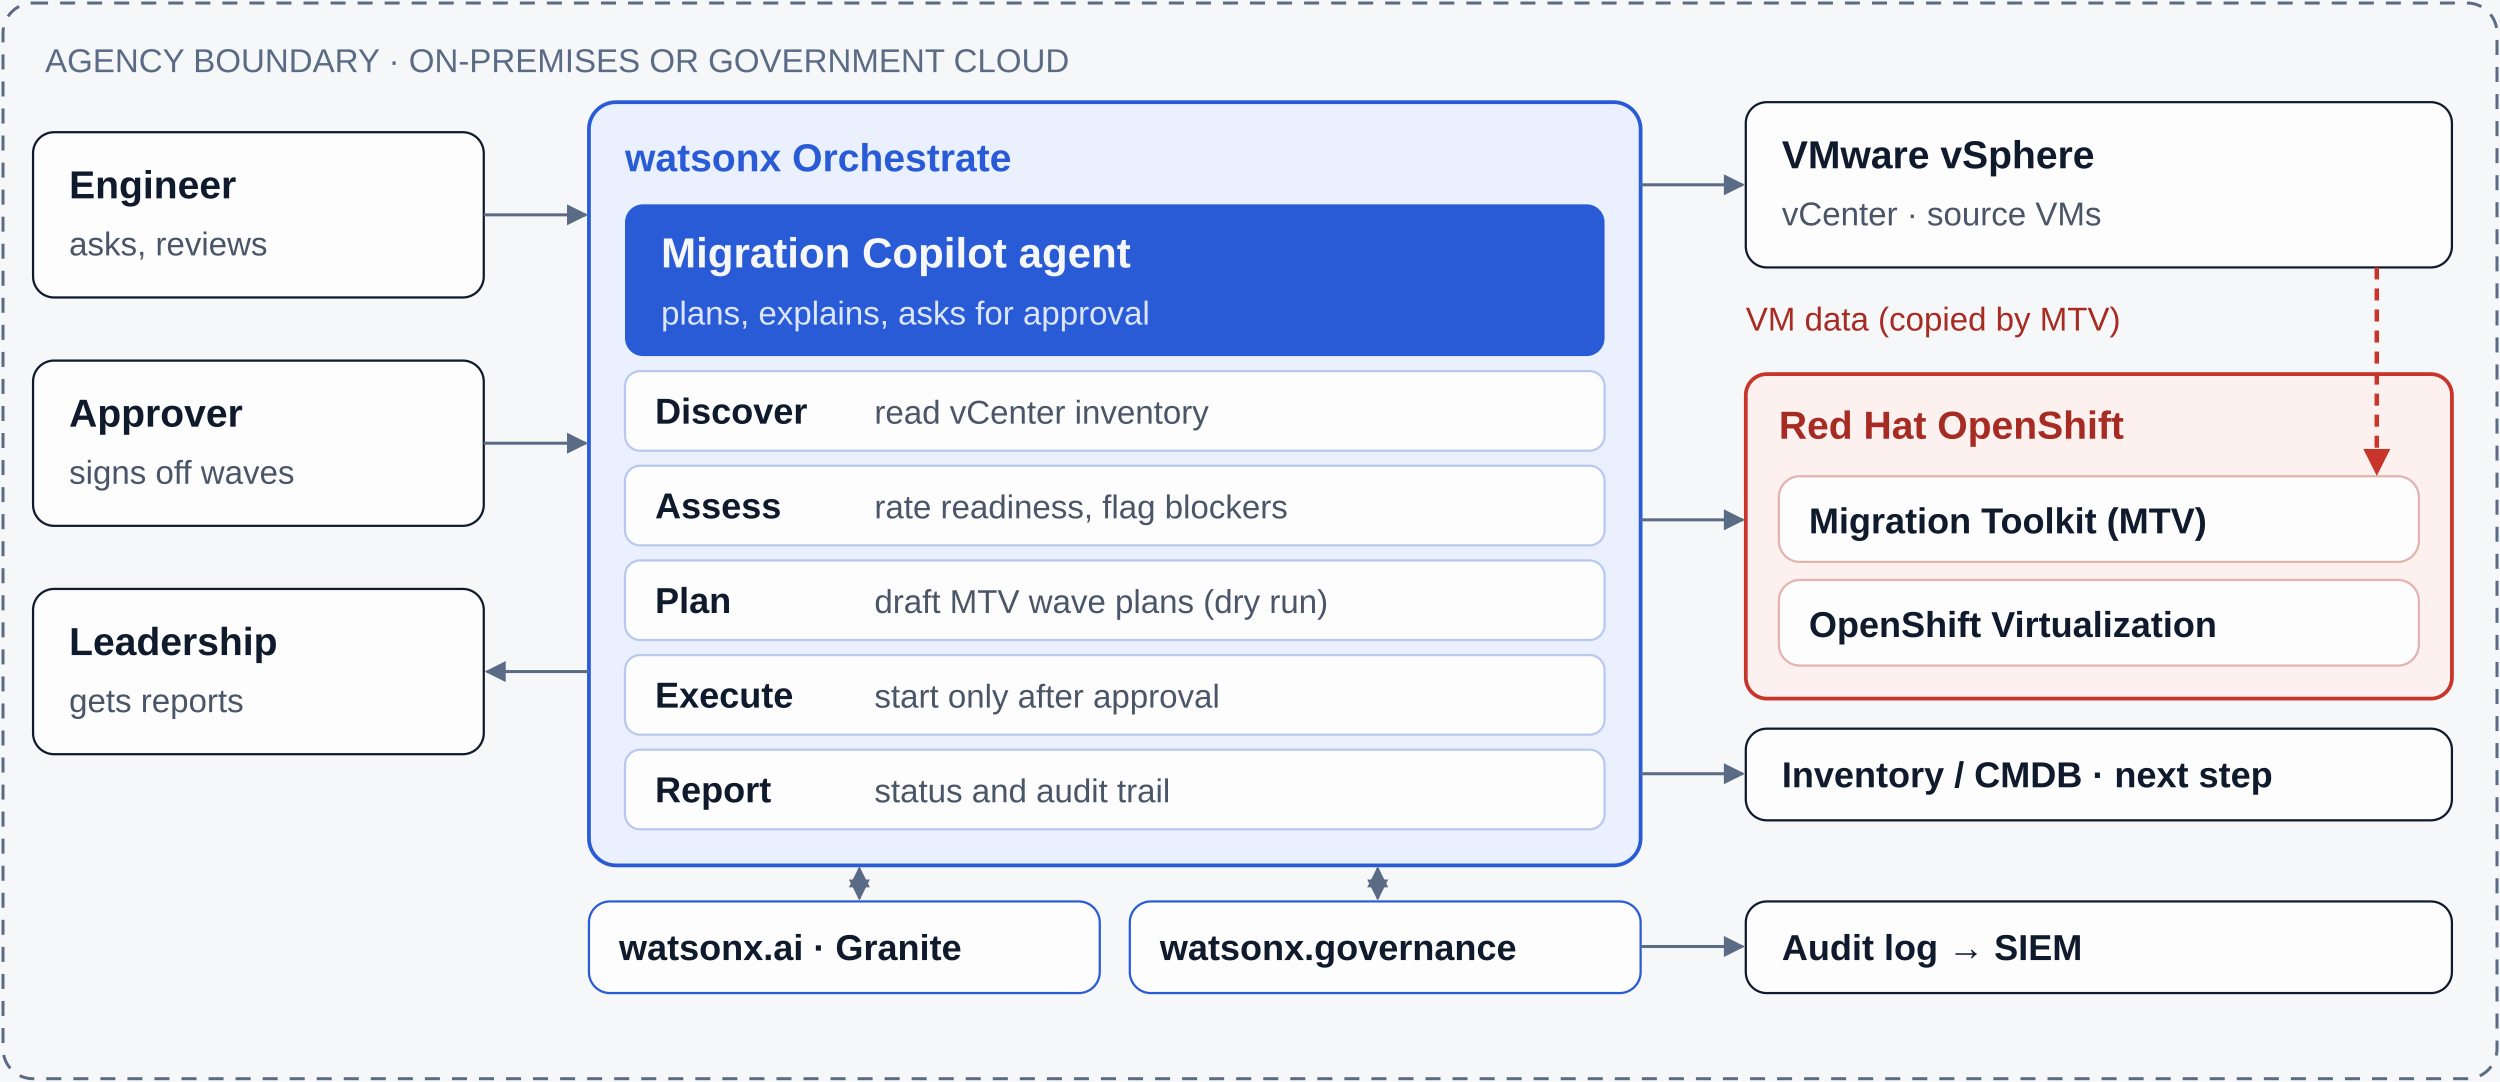
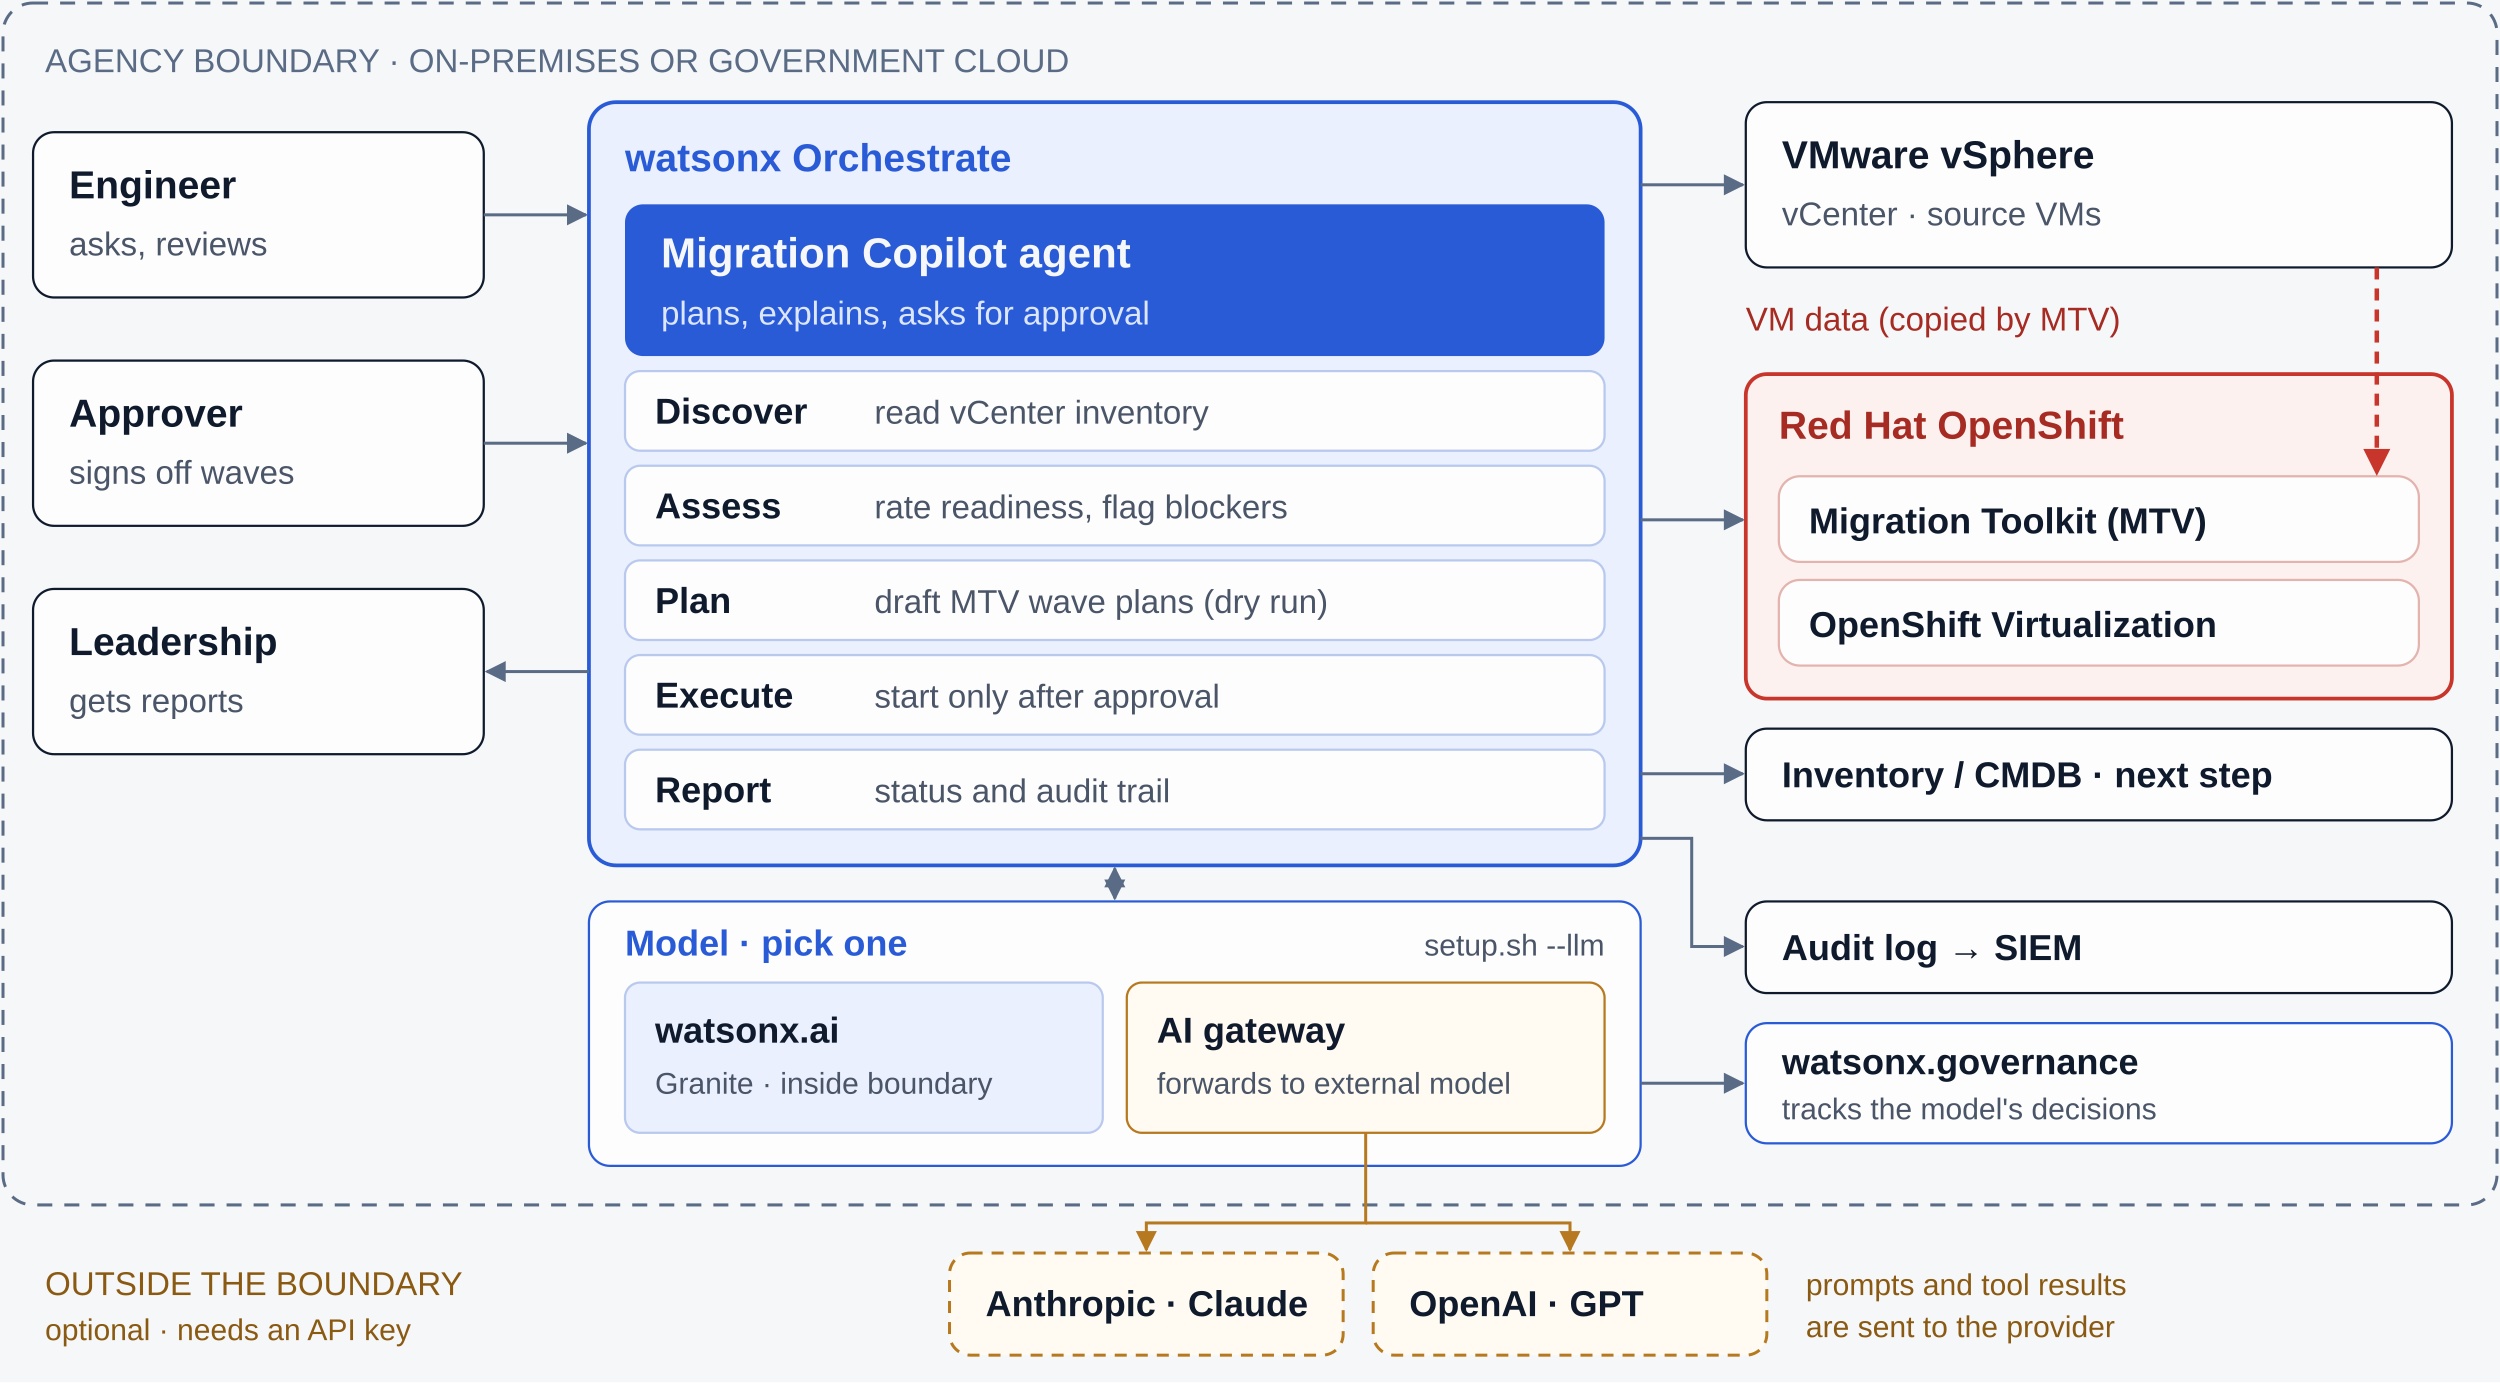
- <svg xmlns="http://www.w3.org/2000/svg" viewBox="128 232 1664 720" width="1664" height="720" style="font-family:'IBM Plex Sans',Arial,sans-serif">
+ <svg xmlns="http://www.w3.org/2000/svg" viewBox="128 232 1664 920" width="1664" height="920" style="font-family:'IBM Plex Sans',Arial,sans-serif">
  <defs>
    <marker id="a" viewBox="0 0 10 10" refX="9" refY="5" markerWidth="7" markerHeight="7" orient="auto-start-reverse">
      <path d="M0,0 L10,5 L0,10 z" fill="#5A6B85" />
    </marker>
    <marker id="r" viewBox="0 0 10 10" refX="9" refY="5" markerWidth="6" markerHeight="6" orient="auto-start-reverse">
      <path d="M0,0 L10,5 L0,10 z" fill="#C8352B" />
    </marker>
+     <marker id="x" viewBox="0 0 10 10" refX="9" refY="5" markerWidth="7" markerHeight="7" orient="auto-start-reverse">
+       <path d="M0,0 L10,5 L0,10 z" fill="#B7791F" />
+     </marker>
  </defs>
-   <rect x="128" y="232" width="1664" height="720" fill="#F6F7F9" />
-   <rect x="130" y="234" width="1660" height="716" rx="20" fill="none" stroke="#5A6B85" stroke-width="2" stroke-dasharray="10 8" />
+   <rect x="128" y="232" width="1664" height="920" fill="#F6F7F9" />
+   <rect x="130" y="234" width="1660" height="800" rx="20" fill="none" stroke="#5A6B85" stroke-width="2" stroke-dasharray="10 8" />
  <text x="158" y="280" font-size="22" fill="#5A6B85">AGENCY BOUNDARY · ON-PREMISES OR GOVERNMENT CLOUD</text>
  <rect x="150" y="320" width="300" height="110" rx="14" fill="#FDFDFE" stroke="#0F1B2D" stroke-width="1.5" />
  <text x="174" y="364" font-size="26" fill="#0F1B2D" font-weight="600">Engineer</text>
  <text x="174" y="402" font-size="22" fill="#4A5568">asks, reviews</text>
  <rect x="150" y="472" width="300" height="110" rx="14" fill="#FDFDFE" stroke="#0F1B2D" stroke-width="1.5" />
  <text x="174" y="516" font-size="26" fill="#0F1B2D" font-weight="600">Approver</text>
  <text x="174" y="554" font-size="22" fill="#4A5568">signs off waves</text>
  <rect x="150" y="624" width="300" height="110" rx="14" fill="#FDFDFE" stroke="#0F1B2D" stroke-width="1.5" />
  <text x="174" y="668" font-size="26" fill="#0F1B2D" font-weight="600">Leadership</text>
  <text x="174" y="706" font-size="22" fill="#4A5568">gets reports</text>
  <rect x="520" y="300" width="700" height="508" rx="18" fill="#EAF0FD" stroke="#2A5BD7" stroke-width="2.5" />
  <text x="544" y="346" font-size="26" fill="#2A5BD7" font-weight="600">watsonx Orchestrate</text>
  <rect x="544" y="368" width="652" height="101" rx="12" fill="#2A5BD7" stroke="#2A5BD7" stroke-width="0" />
  <text x="568" y="410" font-size="28" fill="#F6F7F9" font-weight="600">Migration Copilot agent</text>
  <text x="568" y="448" font-size="22" fill="#DCE6FF">plans, explains, asks for approval</text>
  <rect x="544" y="479" width="652" height="53" rx="10" fill="#FDFDFE" stroke="#B9C9EE" stroke-width="1.5" />
  <text x="564" y="514" font-size="24" fill="#0F1B2D" font-weight="600">Discover</text>
  <text x="710" y="514" font-size="22" fill="#4A5568">read vCenter inventory</text>
  <rect x="544" y="542" width="652" height="53" rx="10" fill="#FDFDFE" stroke="#B9C9EE" stroke-width="1.5" />
  <text x="564" y="577" font-size="24" fill="#0F1B2D" font-weight="600">Assess</text>
  <text x="710" y="577" font-size="22" fill="#4A5568">rate readiness, flag blockers</text>
  <rect x="544" y="605" width="652" height="53" rx="10" fill="#FDFDFE" stroke="#B9C9EE" stroke-width="1.5" />
  <text x="564" y="640" font-size="24" fill="#0F1B2D" font-weight="600">Plan</text>
  <text x="710" y="640" font-size="22" fill="#4A5568">draft MTV wave plans (dry run)</text>
  <rect x="544" y="668" width="652" height="53" rx="10" fill="#FDFDFE" stroke="#B9C9EE" stroke-width="1.5" />
  <text x="564" y="703" font-size="24" fill="#0F1B2D" font-weight="600">Execute</text>
  <text x="710" y="703" font-size="22" fill="#4A5568">start only after approval</text>
  <rect x="544" y="731" width="652" height="53" rx="10" fill="#FDFDFE" stroke="#B9C9EE" stroke-width="1.5" />
  <text x="564" y="766" font-size="24" fill="#0F1B2D" font-weight="600">Report</text>
  <text x="710" y="766" font-size="22" fill="#4A5568">status and audit trail</text>
-   <rect x="520" y="832" width="340" height="61" rx="14" fill="#FDFDFE" stroke="#2A5BD7" stroke-width="1.5" />
-   <text x="540" y="871" font-size="24" fill="#0F1B2D" font-weight="600">watsonx.ai · Granite</text>
-   <rect x="880" y="832" width="340" height="61" rx="14" fill="#FDFDFE" stroke="#2A5BD7" stroke-width="1.5" />
-   <text x="900" y="871" font-size="24" fill="#0F1B2D" font-weight="600">watsonx.governance</text>
+   <rect x="520" y="832" width="700" height="176" rx="14" fill="#FDFDFE" stroke="#2A5BD7" stroke-width="1.5" />
+   <text x="544" y="868" font-size="24" fill="#2A5BD7" font-weight="600">Model · pick one</text>
+   <text x="1196" y="868" font-size="20" fill="#4A5568" text-anchor="end">setup.sh --llm</text>
+   <rect x="544" y="886" width="318" height="100" rx="10" fill="#EAF0FD" stroke="#B9C9EE" stroke-width="1.5" />
+   <text x="564" y="926" font-size="24" fill="#0F1B2D" font-weight="600">watsonx.ai</text>
+   <text x="564" y="960" font-size="20" fill="#4A5568">Granite · inside boundary</text>
+   <rect x="878" y="886" width="318" height="100" rx="10" fill="#FFFBF2" stroke="#B7791F" stroke-width="1.5" />
+   <text x="898" y="926" font-size="24" fill="#0F1B2D" font-weight="600">AI gateway</text>
+   <text x="898" y="960" font-size="20" fill="#4A5568">forwards to external model</text>
+   <text x="158" y="1094" font-size="22" fill="#8A5A12">OUTSIDE THE BOUNDARY</text>
+   <text x="158" y="1124" font-size="20" fill="#8A5A12">optional · needs an API key</text>
+   <rect x="760" y="1066" width="262" height="68" rx="14" fill="#FFFBF2" stroke="#B7791F" stroke-width="2" stroke-dasharray="8 6" />
+   <text x="784" y="1108" font-size="24" fill="#0F1B2D" font-weight="600">Anthropic · Claude</text>
+   <rect x="1042" y="1066" width="262" height="68" rx="14" fill="#FFFBF2" stroke="#B7791F" stroke-width="2" stroke-dasharray="8 6" />
+   <text x="1066" y="1108" font-size="24" fill="#0F1B2D" font-weight="600">OpenAI · GPT</text>
+   <text x="1330" y="1094" font-size="20" fill="#8A5A12">prompts and tool results</text>
+   <text x="1330" y="1122" font-size="20" fill="#8A5A12">are sent to the provider</text>
+   <path d="M1037 986 V1046 H891 V1064" fill="none" stroke="#B7791F" stroke-width="2" marker-end="url(#x)" />
+   <path d="M1037 1046 H1173 V1064" fill="none" stroke="#B7791F" stroke-width="2" marker-end="url(#x)" />
  <rect x="1290" y="300" width="470" height="110" rx="14" fill="#FDFDFE" stroke="#0F1B2D" stroke-width="1.5" />
  <text x="1314" y="344" font-size="26" fill="#0F1B2D" font-weight="600">VMware vSphere</text>
  <text x="1314" y="382" font-size="22" fill="#4A5568">vCenter · source VMs</text>
  <text x="1290" y="452" font-size="22" fill="#A62B22">VM data (copied by MTV)</text>
  <rect x="1290" y="481" width="470" height="216" rx="14" fill="#FDF1F0" stroke="#C8352B" stroke-width="2.5" />
  <text x="1312" y="524" font-size="26" fill="#A62B22" font-weight="600">Red Hat OpenShift</text>
  <rect x="1312" y="549" width="426" height="57" rx="14" fill="#FDFDFE" stroke="#E3B3AE" stroke-width="1.5" />
  <text x="1332" y="587" font-size="24" fill="#0F1B2D" font-weight="600">Migration Toolkit (MTV)</text>
  <rect x="1312" y="618" width="426" height="57" rx="14" fill="#FDFDFE" stroke="#E3B3AE" stroke-width="1.5" />
  <text x="1332" y="656" font-size="24" fill="#0F1B2D" font-weight="600">OpenShift Virtualization</text>
  <rect x="1290" y="717" width="470" height="61" rx="14" fill="#FDFDFE" stroke="#0F1B2D" stroke-width="1.5" />
  <text x="1314" y="756" font-size="24" fill="#0F1B2D" font-weight="600">Inventory / CMDB · next step</text>
  <rect x="1290" y="832" width="470" height="61" rx="14" fill="#FDFDFE" stroke="#0F1B2D" stroke-width="1.5" />
  <text x="1314" y="871" font-size="24" fill="#0F1B2D" font-weight="600">Audit log → SIEM</text>
+   <rect x="1290" y="913" width="470" height="80" rx="14" fill="#FDFDFE" stroke="#2A5BD7" stroke-width="1.5" />
+   <text x="1314" y="947" font-size="24" fill="#0F1B2D" font-weight="600">watsonx.governance</text>
+   <text x="1314" y="977" font-size="20" fill="#4A5568">tracks the model's decisions</text>
  <line x1="450" y1="375" x2="518" y2="375" stroke="#5A6B85" stroke-width="2" marker-end="url(#a)" />
  <line x1="450" y1="527" x2="518" y2="527" stroke="#5A6B85" stroke-width="2" marker-end="url(#a)" />
  <line x1="520" y1="679" x2="452" y2="679" stroke="#5A6B85" stroke-width="2" marker-end="url(#a)" />
  <line x1="1220" y1="355" x2="1288" y2="355" stroke="#5A6B85" stroke-width="2" marker-end="url(#a)" />
  <line x1="1220" y1="578" x2="1288" y2="578" stroke="#5A6B85" stroke-width="2" marker-end="url(#a)" />
  <line x1="1220" y1="747" x2="1288" y2="747" stroke="#5A6B85" stroke-width="2" marker-end="url(#a)" />
-   <line x1="1220" y1="862" x2="1288" y2="862" stroke="#5A6B85" stroke-width="2" marker-end="url(#a)" />
+   <path d="M1220 790 H1254 V862 H1288" fill="none" stroke="#5A6B85" stroke-width="2" marker-end="url(#a)" />
+   <line x1="1220" y1="953" x2="1288" y2="953" stroke="#5A6B85" stroke-width="2" marker-end="url(#a)" />
  <line x1="1710" y1="410" x2="1710" y2="547" stroke="#C8352B" stroke-width="3" marker-end="url(#r)" stroke-dasharray="8 6" />
-   <line x1="700" y1="830" x2="700" y2="810" stroke="#5A6B85" stroke-width="2" marker-end="url(#a)" marker-start="url(#a)" />
-   <line x1="1045" y1="830" x2="1045" y2="810" stroke="#5A6B85" stroke-width="2" marker-end="url(#a)" marker-start="url(#a)" />
+   <line x1="870" y1="810" x2="870" y2="830" stroke="#5A6B85" stroke-width="2" marker-end="url(#a)" marker-start="url(#a)" />
</svg>
